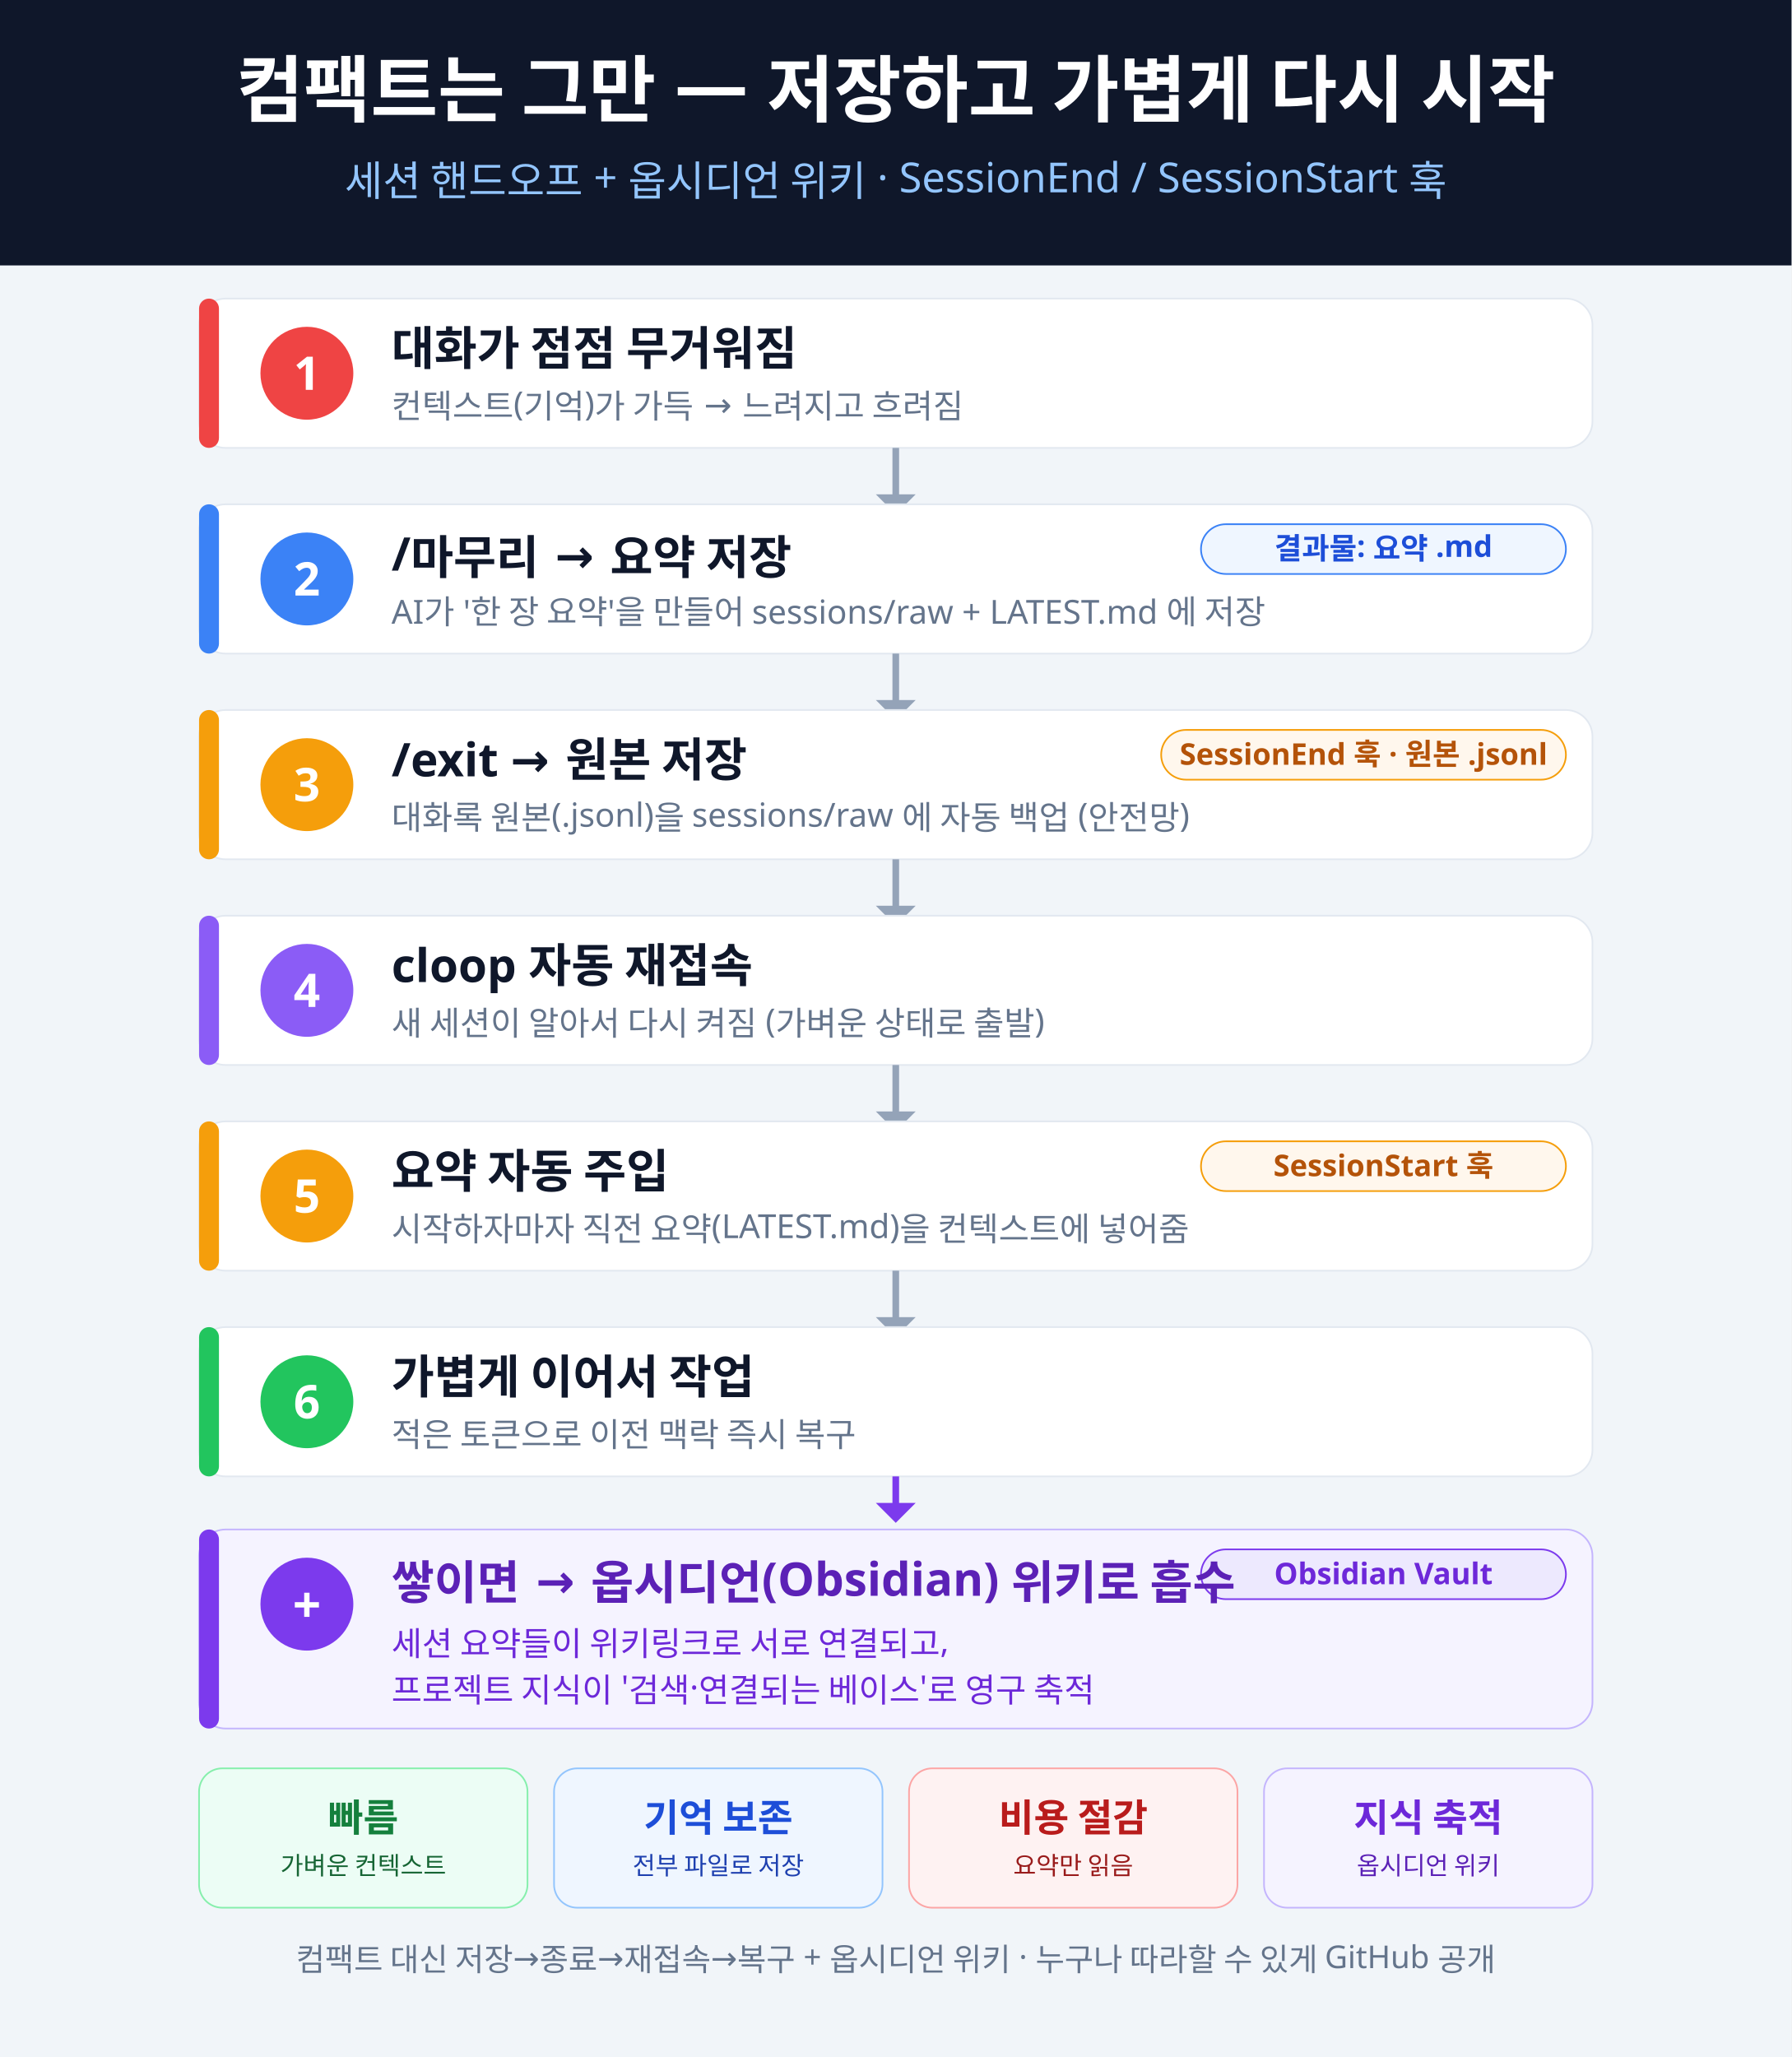
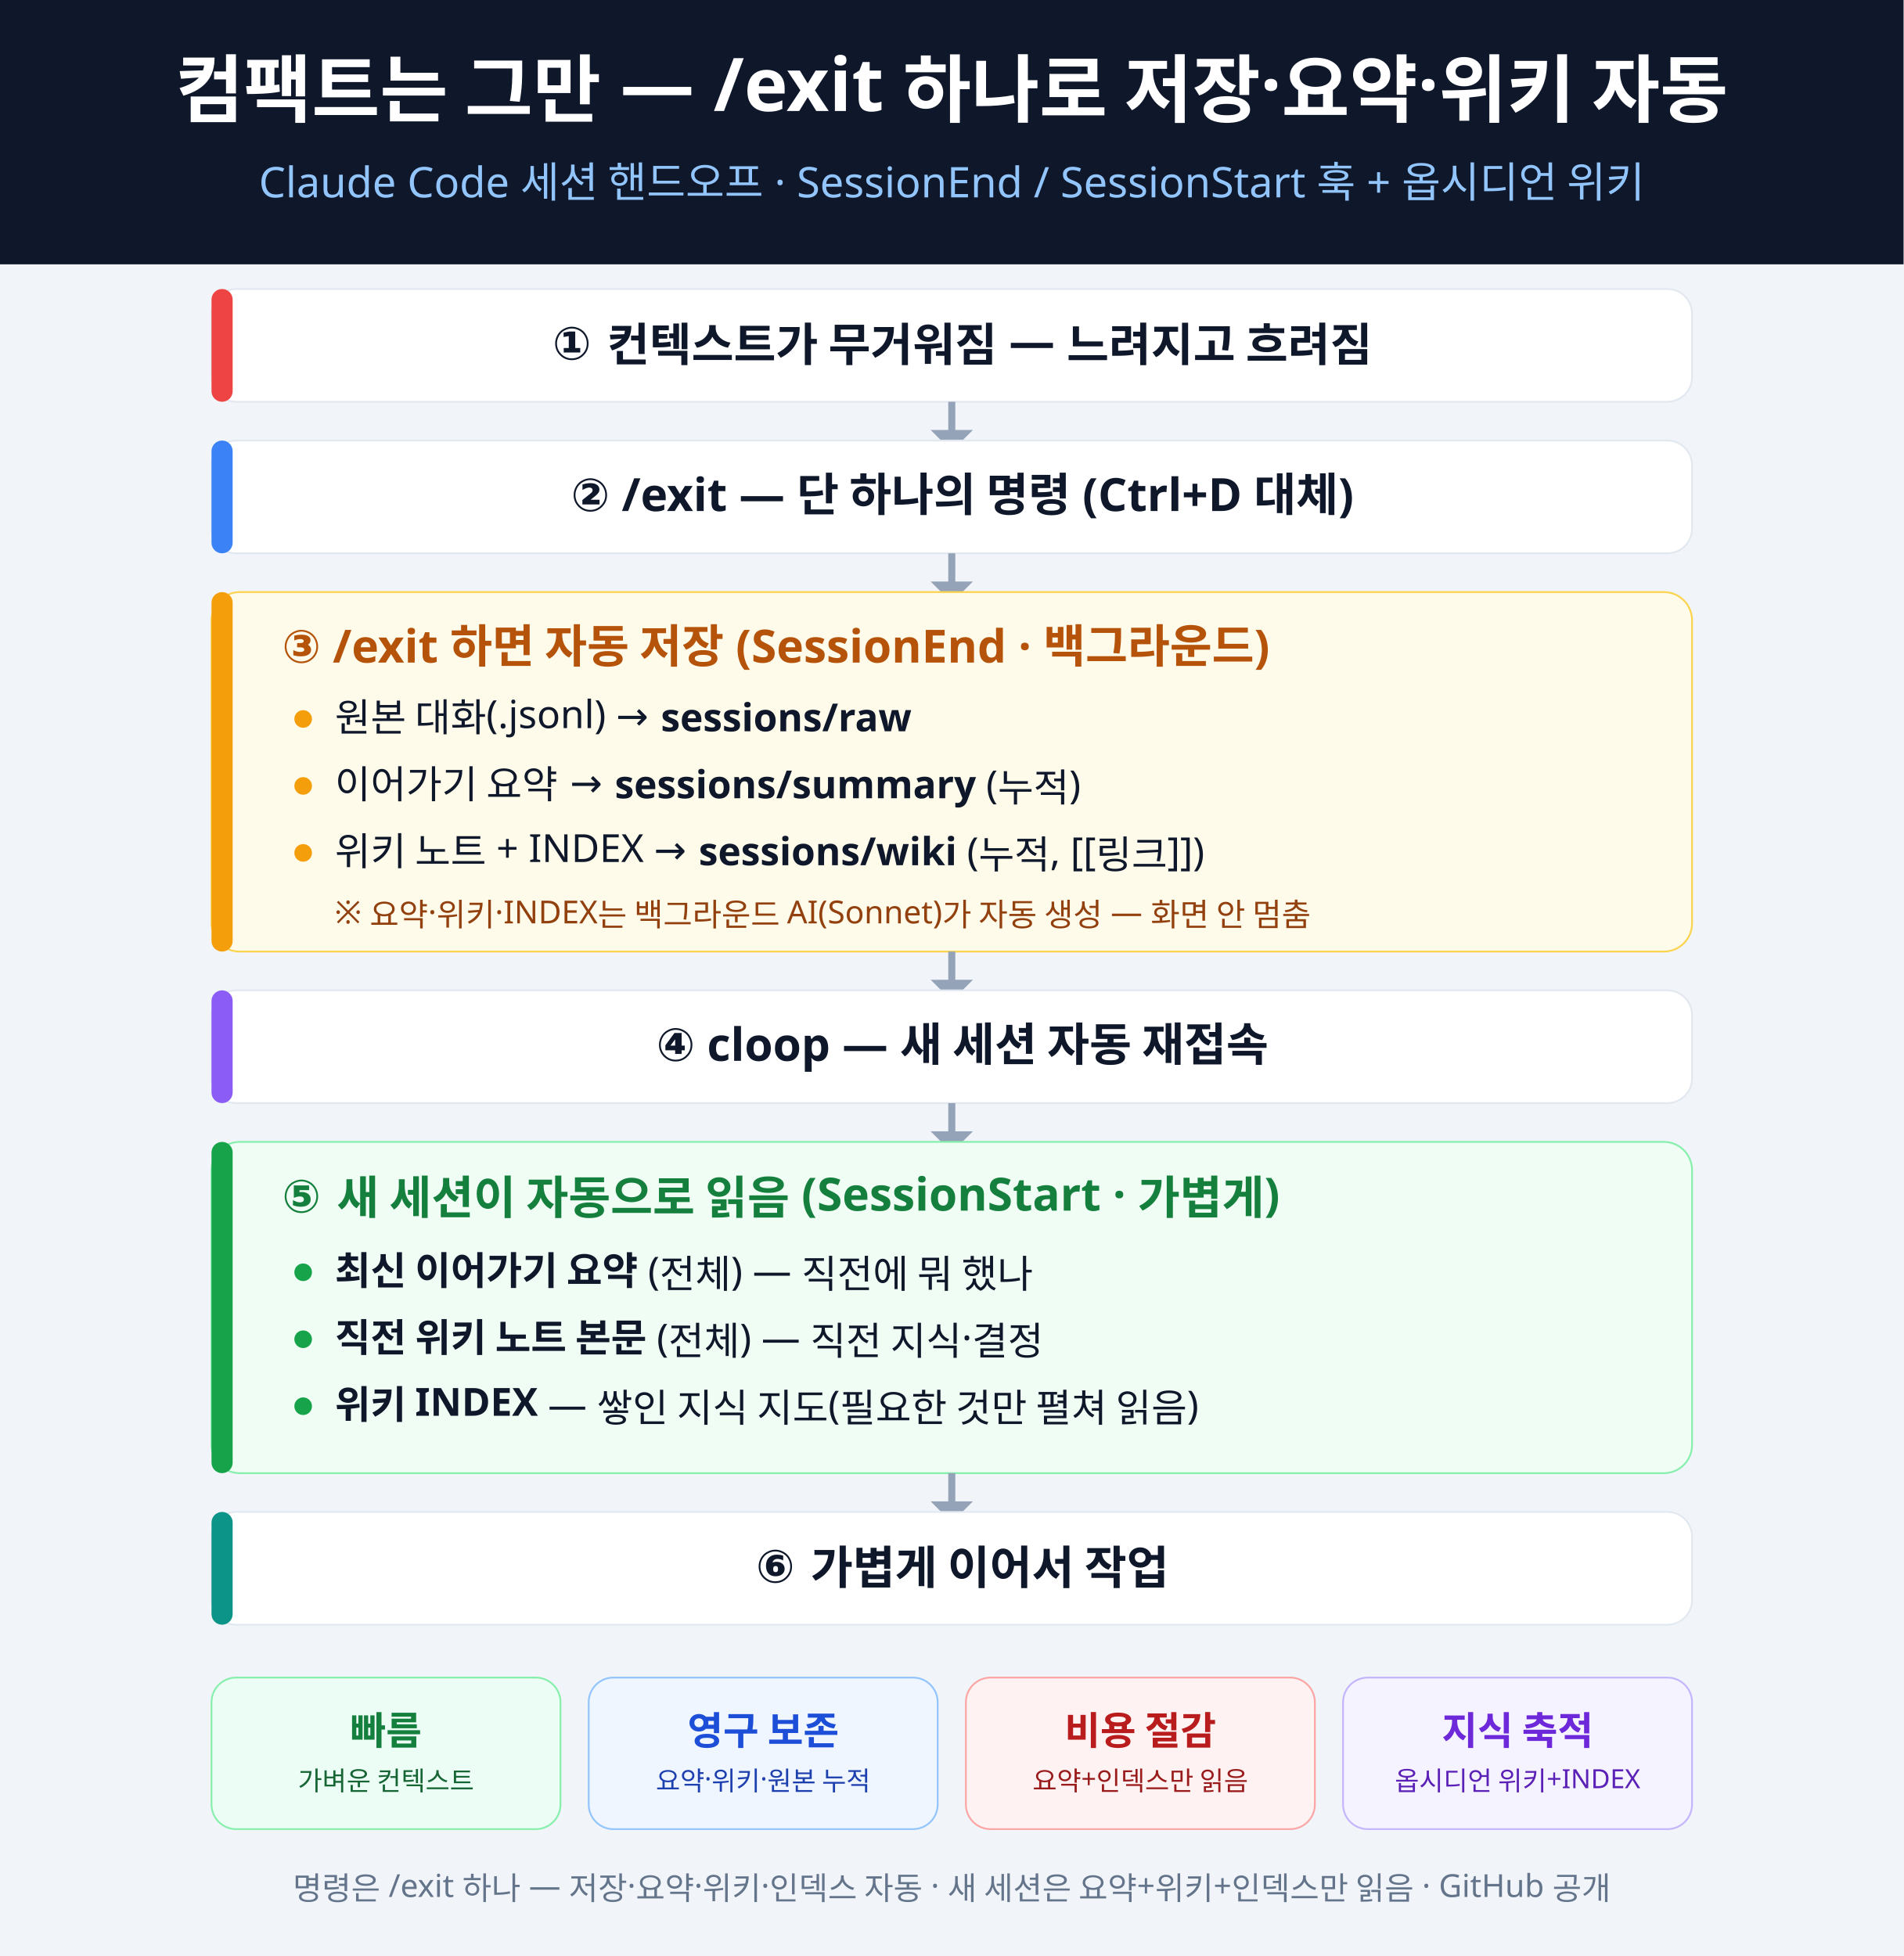
- <svg xmlns="http://www.w3.org/2000/svg" width="1080" height="1240" viewBox="0 0 1080 1240" font-family="'Malgun Gothic','Apple SD Gothic Neo',sans-serif">
-   <rect x="0" y="0" width="1080" height="1240" fill="#f1f5f9" />
-   <rect x="0" y="0" width="1080" height="160" fill="#0f172a" />
-   <text x="540" y="70" text-anchor="middle" fill="#ffffff" font-size="44" font-weight="bold">컴팩트는 그만 — 저장하고 가볍게 다시 시작</text>
-   <text x="540" y="118" text-anchor="middle" fill="#93c5fd" font-size="25">세션 핸드오프 + 옵시디언 위키 · SessionEnd / SessionStart 훅</text>
-   <rect x="120" y="180" width="840" height="90" rx="16" fill="#ffffff" stroke="#e2e8f0" />
-   <rect x="120" y="180" width="12" height="90" rx="6" fill="#ef4444" />
-   <circle cx="185" cy="225" r="28" fill="#ef4444" />
-   <text x="185" y="235" text-anchor="middle" fill="#ffffff" font-size="28" font-weight="bold">1</text>
-   <text x="236" y="220" fill="#0f172a" font-size="28" font-weight="bold">대화가 점점 무거워짐</text>
-   <text x="236" y="252" fill="#64748b" font-size="20">컨텍스트(기억)가 가득 → 느려지고 흐려짐</text>
-   <line x1="540" y1="270" x2="540" y2="300" stroke="#94a3b8" stroke-width="4" />
-   <polygon points="528,298 552,298 540,310" fill="#94a3b8" />
-   <rect x="120" y="304" width="840" height="90" rx="16" fill="#ffffff" stroke="#e2e8f0" />
-   <rect x="120" y="304" width="12" height="90" rx="6" fill="#3b82f6" />
-   <circle cx="185" cy="349" r="28" fill="#3b82f6" />
-   <text x="185" y="359" text-anchor="middle" fill="#ffffff" font-size="28" font-weight="bold">2</text>
-   <rect x="724" y="316" width="220" height="30" rx="15" fill="#eff6ff" stroke="#3b82f6" />
-   <text x="834" y="337" text-anchor="middle" fill="#1d4ed8" font-size="18" font-weight="bold">결과물: 요약 .md</text>
-   <text x="236" y="344" fill="#0f172a" font-size="28" font-weight="bold">/마무리  →  요약 저장</text>
-   <text x="236" y="376" fill="#64748b" font-size="20">AI가 '한 장 요약'을 만들어 sessions/raw + LATEST.md 에 저장</text>
-   <line x1="540" y1="394" x2="540" y2="424" stroke="#94a3b8" stroke-width="4" />
-   <polygon points="528,422 552,422 540,434" fill="#94a3b8" />
-   <rect x="120" y="428" width="840" height="90" rx="16" fill="#ffffff" stroke="#e2e8f0" />
-   <rect x="120" y="428" width="12" height="90" rx="6" fill="#f59e0b" />
-   <circle cx="185" cy="473" r="28" fill="#f59e0b" />
-   <text x="185" y="483" text-anchor="middle" fill="#ffffff" font-size="28" font-weight="bold">3</text>
-   <rect x="700" y="440" width="244" height="30" rx="15" fill="#fff7ed" stroke="#f59e0b" />
-   <text x="822" y="461" text-anchor="middle" fill="#b45309" font-size="18" font-weight="bold">SessionEnd 훅 · 원본 .jsonl</text>
-   <text x="236" y="468" fill="#0f172a" font-size="28" font-weight="bold">/exit  →  원본 저장</text>
-   <text x="236" y="500" fill="#64748b" font-size="20">대화록 원본(.jsonl)을 sessions/raw 에 자동 백업 (안전망)</text>
-   <line x1="540" y1="518" x2="540" y2="548" stroke="#94a3b8" stroke-width="4" />
-   <polygon points="528,546 552,546 540,558" fill="#94a3b8" />
-   <rect x="120" y="552" width="840" height="90" rx="16" fill="#ffffff" stroke="#e2e8f0" />
-   <rect x="120" y="552" width="12" height="90" rx="6" fill="#8b5cf6" />
-   <circle cx="185" cy="597" r="28" fill="#8b5cf6" />
-   <text x="185" y="607" text-anchor="middle" fill="#ffffff" font-size="28" font-weight="bold">4</text>
-   <text x="236" y="592" fill="#0f172a" font-size="28" font-weight="bold">cloop 자동 재접속</text>
-   <text x="236" y="624" fill="#64748b" font-size="20">새 세션이 알아서 다시 켜짐 (가벼운 상태로 출발)</text>
-   <line x1="540" y1="642" x2="540" y2="672" stroke="#94a3b8" stroke-width="4" />
-   <polygon points="528,670 552,670 540,682" fill="#94a3b8" />
-   <rect x="120" y="676" width="840" height="90" rx="16" fill="#ffffff" stroke="#e2e8f0" />
-   <rect x="120" y="676" width="12" height="90" rx="6" fill="#f59e0b" />
-   <circle cx="185" cy="721" r="28" fill="#f59e0b" />
-   <text x="185" y="731" text-anchor="middle" fill="#ffffff" font-size="28" font-weight="bold">5</text>
-   <rect x="724" y="688" width="220" height="30" rx="15" fill="#fff7ed" stroke="#f59e0b" />
-   <text x="834" y="709" text-anchor="middle" fill="#b45309" font-size="18" font-weight="bold">SessionStart 훅</text>
-   <text x="236" y="716" fill="#0f172a" font-size="28" font-weight="bold">요약 자동 주입</text>
-   <text x="236" y="748" fill="#64748b" font-size="20">시작하자마자 직전 요약(LATEST.md)을 컨텍스트에 넣어줌</text>
-   <line x1="540" y1="766" x2="540" y2="796" stroke="#94a3b8" stroke-width="4" />
-   <polygon points="528,794 552,794 540,806" fill="#94a3b8" />
-   <rect x="120" y="800" width="840" height="90" rx="16" fill="#ffffff" stroke="#e2e8f0" />
-   <rect x="120" y="800" width="12" height="90" rx="6" fill="#22c55e" />
-   <circle cx="185" cy="845" r="28" fill="#22c55e" />
-   <text x="185" y="855" text-anchor="middle" fill="#ffffff" font-size="28" font-weight="bold">6</text>
-   <text x="236" y="840" fill="#0f172a" font-size="28" font-weight="bold">가볍게 이어서 작업</text>
-   <text x="236" y="872" fill="#64748b" font-size="20">적은 토큰으로 이전 맥락 즉시 복구</text>
-   <line x1="540" y1="890" x2="540" y2="908" stroke="#7c3aed" stroke-width="4" />
-   <polygon points="528,906 552,906 540,918" fill="#7c3aed" />
-   <rect x="120" y="922" width="840" height="120" rx="16" fill="#f5f3ff" stroke="#c4b5fd" />
-   <rect x="120" y="922" width="12" height="120" rx="6" fill="#7c3aed" />
-   <circle cx="185" cy="967" r="28" fill="#7c3aed" />
-   <text x="185" y="978" text-anchor="middle" fill="#ffffff" font-size="30" font-weight="bold">+</text>
-   <rect x="724" y="934" width="220" height="30" rx="15" fill="#ede9fe" stroke="#7c3aed" />
-   <text x="834" y="955" text-anchor="middle" fill="#6d28d9" font-size="18" font-weight="bold">Obsidian Vault</text>
-   <text x="236" y="964" fill="#5b21b6" font-size="28" font-weight="bold">쌓이면 → 옵시디언(Obsidian) 위키로 흡수</text>
-   <text x="236" y="998" fill="#6d28d9" font-size="20">세션 요약들이 위키링크로 서로 연결되고,</text>
-   <text x="236" y="1026" fill="#6d28d9" font-size="20">프로젝트 지식이 '검색·연결되는 베이스'로 영구 축적</text>
-   <rect x="120" y="1066" width="198" height="84" rx="14" fill="#ecfdf5" stroke="#86efac" />
-   <text x="219" y="1104" text-anchor="middle" fill="#15803d" font-size="23" font-weight="bold">빠름</text>
-   <text x="219" y="1130" text-anchor="middle" fill="#166534" font-size="15">가벼운 컨텍스트</text>
-   <rect x="334" y="1066" width="198" height="84" rx="14" fill="#eff6ff" stroke="#93c5fd" />
-   <text x="433" y="1104" text-anchor="middle" fill="#1d4ed8" font-size="23" font-weight="bold">기억 보존</text>
-   <text x="433" y="1130" text-anchor="middle" fill="#1e40af" font-size="15">전부 파일로 저장</text>
-   <rect x="548" y="1066" width="198" height="84" rx="14" fill="#fef2f2" stroke="#fca5a5" />
-   <text x="647" y="1104" text-anchor="middle" fill="#b91c1c" font-size="23" font-weight="bold">비용 절감</text>
-   <text x="647" y="1130" text-anchor="middle" fill="#991b1b" font-size="15">요약만 읽음</text>
-   <rect x="762" y="1066" width="198" height="84" rx="14" fill="#f5f3ff" stroke="#c4b5fd" />
-   <text x="861" y="1104" text-anchor="middle" fill="#6d28d9" font-size="23" font-weight="bold">지식 축적</text>
-   <text x="861" y="1130" text-anchor="middle" fill="#5b21b6" font-size="15">옵시디언 위키</text>
-   <text x="540" y="1188" text-anchor="middle" fill="#64748b" font-size="19">컴팩트 대신 저장→종료→재접속→복구 + 옵시디언 위키  ·  누구나 따라할 수 있게 GitHub 공개</text>
+ <svg xmlns="http://www.w3.org/2000/svg" width="1080" height="1110" viewBox="0 0 1080 1110" font-family="'Malgun Gothic','Apple SD Gothic Neo',sans-serif">
+   <rect x="0" y="0" width="1080" height="1110" fill="#f1f5f9" />
+   <rect x="0" y="0" width="1080" height="150" fill="#0f172a" />
+   <text x="540" y="66" text-anchor="middle" fill="#ffffff" font-size="42" font-weight="bold">컴팩트는 그만 — /exit 하나로 저장·요약·위키 자동</text>
+   <text x="540" y="112" text-anchor="middle" fill="#93c5fd" font-size="24">Claude Code 세션 핸드오프 · SessionEnd / SessionStart 훅 + 옵시디언 위키</text>
+   <rect x="120" y="164" width="840" height="64" rx="14" fill="#ffffff" stroke="#e2e8f0" />
+   <rect x="120" y="164" width="12" height="64" rx="6" fill="#ef4444" />
+   <text x="546" y="204" text-anchor="middle" fill="#0f172a" font-size="26" font-weight="bold">① 컨텍스트가 무거워짐 — 느려지고 흐려짐</text>
+   <line x1="540" y1="228" x2="540" y2="246" stroke="#94a3b8" stroke-width="4" />
+   <polygon points="528,244 552,244 540,256" fill="#94a3b8" />
+   <rect x="120" y="250" width="840" height="64" rx="14" fill="#ffffff" stroke="#e2e8f0" />
+   <rect x="120" y="250" width="12" height="64" rx="6" fill="#3b82f6" />
+   <text x="546" y="290" text-anchor="middle" fill="#0f172a" font-size="26" font-weight="bold">② /exit — 단 하나의 명령 (Ctrl+D 대체)</text>
+   <line x1="540" y1="314" x2="540" y2="332" stroke="#94a3b8" stroke-width="4" />
+   <polygon points="528,330 552,330 540,342" fill="#94a3b8" />
+   <rect x="120" y="336" width="840" height="204" rx="16" fill="#fffbeb" stroke="#fcd34d" />
+   <rect x="120" y="336" width="12" height="204" rx="6" fill="#f59e0b" />
+   <text x="160" y="376" fill="#b45309" font-size="26" font-weight="bold">③ /exit 하면 자동 저장 (SessionEnd · 백그라운드)</text>
+   <circle cx="172" cy="408" r="5" fill="#f59e0b" />
+   <text x="190" y="415" fill="#0f172a" font-size="22">원본 대화(.jsonl) → <tspan font-weight="bold">sessions/raw</tspan>
+   </text>
+   <circle cx="172" cy="446" r="5" fill="#f59e0b" />
+   <text x="190" y="453" fill="#0f172a" font-size="22">이어가기 요약 → <tspan font-weight="bold">sessions/summary</tspan> (누적)</text>
+   <circle cx="172" cy="484" r="5" fill="#f59e0b" />
+   <text x="190" y="491" fill="#0f172a" font-size="22">위키 노트 + INDEX → <tspan font-weight="bold">sessions/wiki</tspan> (누적, [[링크]])</text>
+   <text x="190" y="524" fill="#92400e" font-size="18">※ 요약·위키·INDEX는 백그라운드 AI(Sonnet)가 자동 생성 — 화면 안 멈춤</text>
+   <line x1="540" y1="540" x2="540" y2="558" stroke="#94a3b8" stroke-width="4" />
+   <polygon points="528,556 552,556 540,568" fill="#94a3b8" />
+   <rect x="120" y="562" width="840" height="64" rx="14" fill="#ffffff" stroke="#e2e8f0" />
+   <rect x="120" y="562" width="12" height="64" rx="6" fill="#8b5cf6" />
+   <text x="546" y="602" text-anchor="middle" fill="#0f172a" font-size="26" font-weight="bold">④ cloop — 새 세션 자동 재접속</text>
+   <line x1="540" y1="626" x2="540" y2="644" stroke="#94a3b8" stroke-width="4" />
+   <polygon points="528,642 552,642 540,654" fill="#94a3b8" />
+   <rect x="120" y="648" width="840" height="188" rx="16" fill="#f0fdf4" stroke="#86efac" />
+   <rect x="120" y="648" width="12" height="188" rx="6" fill="#16a34a" />
+   <text x="160" y="688" fill="#15803d" font-size="26" font-weight="bold">⑤ 새 세션이 자동으로 읽음 (SessionStart · 가볍게)</text>
+   <circle cx="172" cy="722" r="5" fill="#16a34a" />
+   <text x="190" y="729" fill="#0f172a" font-size="22">
+     <tspan font-weight="bold">최신 이어가기 요약</tspan> (전체) — 직전에 뭐 했나</text>
+   <circle cx="172" cy="760" r="5" fill="#16a34a" />
+   <text x="190" y="767" fill="#0f172a" font-size="22">
+     <tspan font-weight="bold">직전 위키 노트 본문</tspan> (전체) — 직전 지식·결정</text>
+   <circle cx="172" cy="798" r="5" fill="#16a34a" />
+   <text x="190" y="805" fill="#0f172a" font-size="22">
+     <tspan font-weight="bold">위키 INDEX</tspan> — 쌓인 지식 지도(필요한 것만 펼쳐 읽음)</text>
+   <line x1="540" y1="836" x2="540" y2="854" stroke="#94a3b8" stroke-width="4" />
+   <polygon points="528,852 552,852 540,864" fill="#94a3b8" />
+   <rect x="120" y="858" width="840" height="64" rx="14" fill="#ffffff" stroke="#e2e8f0" />
+   <rect x="120" y="858" width="12" height="64" rx="6" fill="#0d9488" />
+   <text x="546" y="898" text-anchor="middle" fill="#0f172a" font-size="26" font-weight="bold">⑥ 가볍게 이어서 작업</text>
+   <rect x="120" y="952" width="198" height="86" rx="14" fill="#ecfdf5" stroke="#86efac" />
+   <text x="219" y="990" text-anchor="middle" fill="#15803d" font-size="22" font-weight="bold">빠름</text>
+   <text x="219" y="1016" text-anchor="middle" fill="#166534" font-size="15">가벼운 컨텍스트</text>
+   <rect x="334" y="952" width="198" height="86" rx="14" fill="#eff6ff" stroke="#93c5fd" />
+   <text x="433" y="990" text-anchor="middle" fill="#1d4ed8" font-size="22" font-weight="bold">영구 보존</text>
+   <text x="433" y="1016" text-anchor="middle" fill="#1e40af" font-size="15">요약·위키·원본 누적</text>
+   <rect x="548" y="952" width="198" height="86" rx="14" fill="#fef2f2" stroke="#fca5a5" />
+   <text x="647" y="990" text-anchor="middle" fill="#b91c1c" font-size="22" font-weight="bold">비용 절감</text>
+   <text x="647" y="1016" text-anchor="middle" fill="#991b1b" font-size="15">요약+인덱스만 읽음</text>
+   <rect x="762" y="952" width="198" height="86" rx="14" fill="#f5f3ff" stroke="#c4b5fd" />
+   <text x="861" y="990" text-anchor="middle" fill="#6d28d9" font-size="22" font-weight="bold">지식 축적</text>
+   <text x="861" y="1016" text-anchor="middle" fill="#5b21b6" font-size="15">옵시디언 위키+INDEX</text>
+   <text x="540" y="1078" text-anchor="middle" fill="#64748b" font-size="18">명령은 /exit 하나 — 저장·요약·위키·인덱스 자동 · 새 세션은 요약+위키+인덱스만 읽음 · GitHub 공개</text>
</svg>
